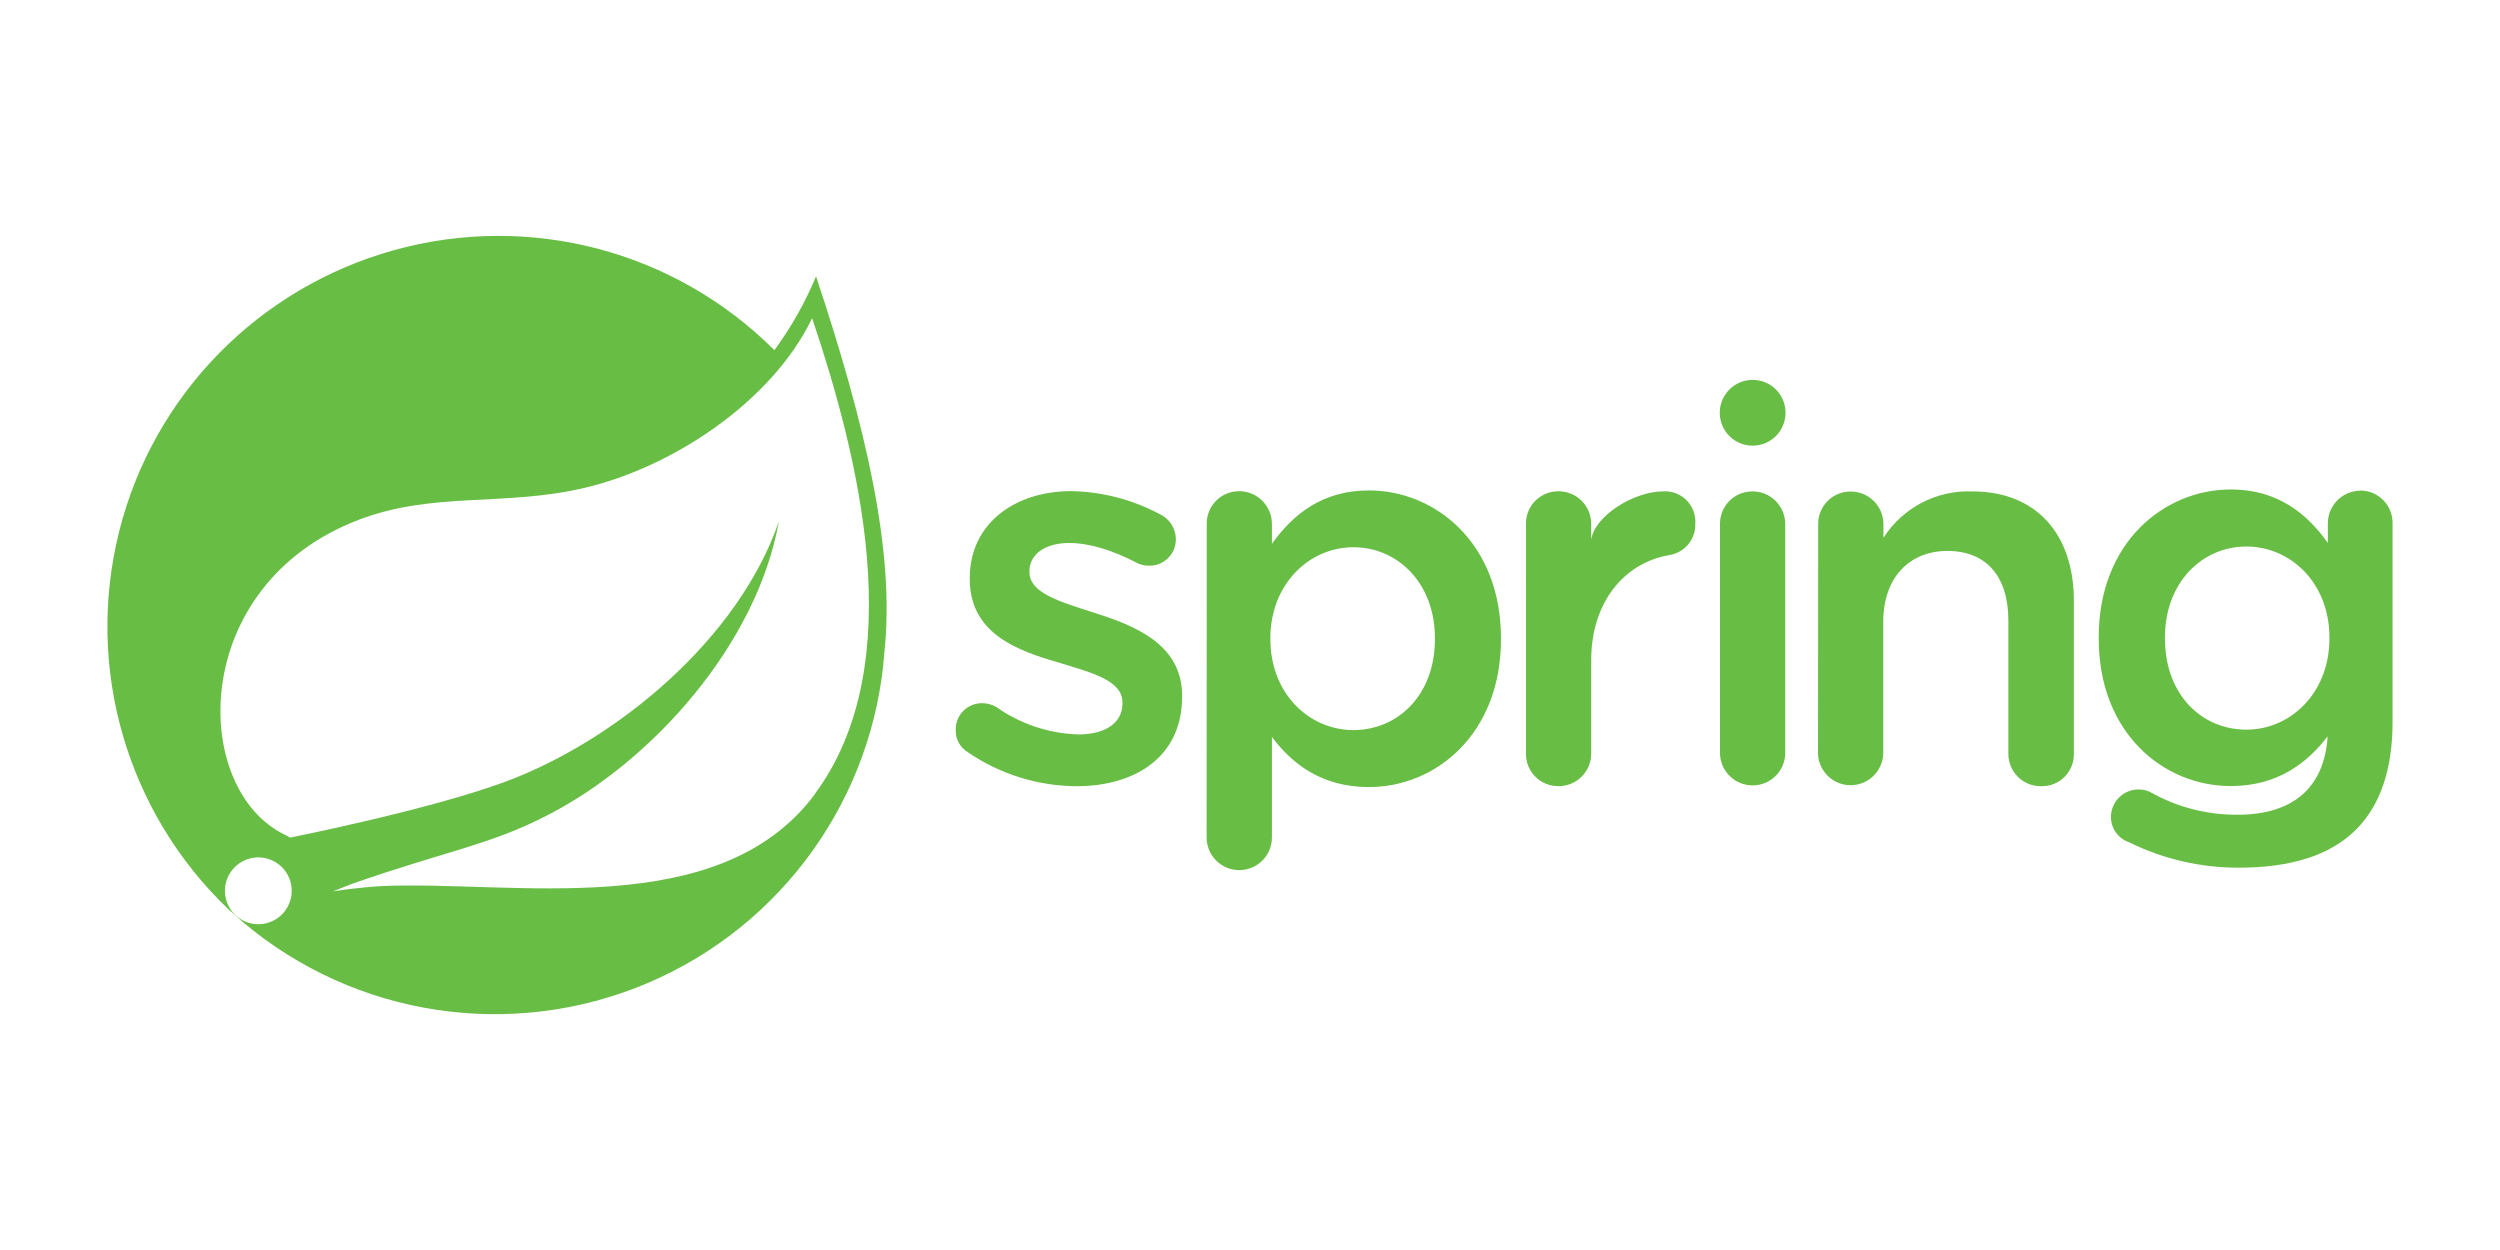
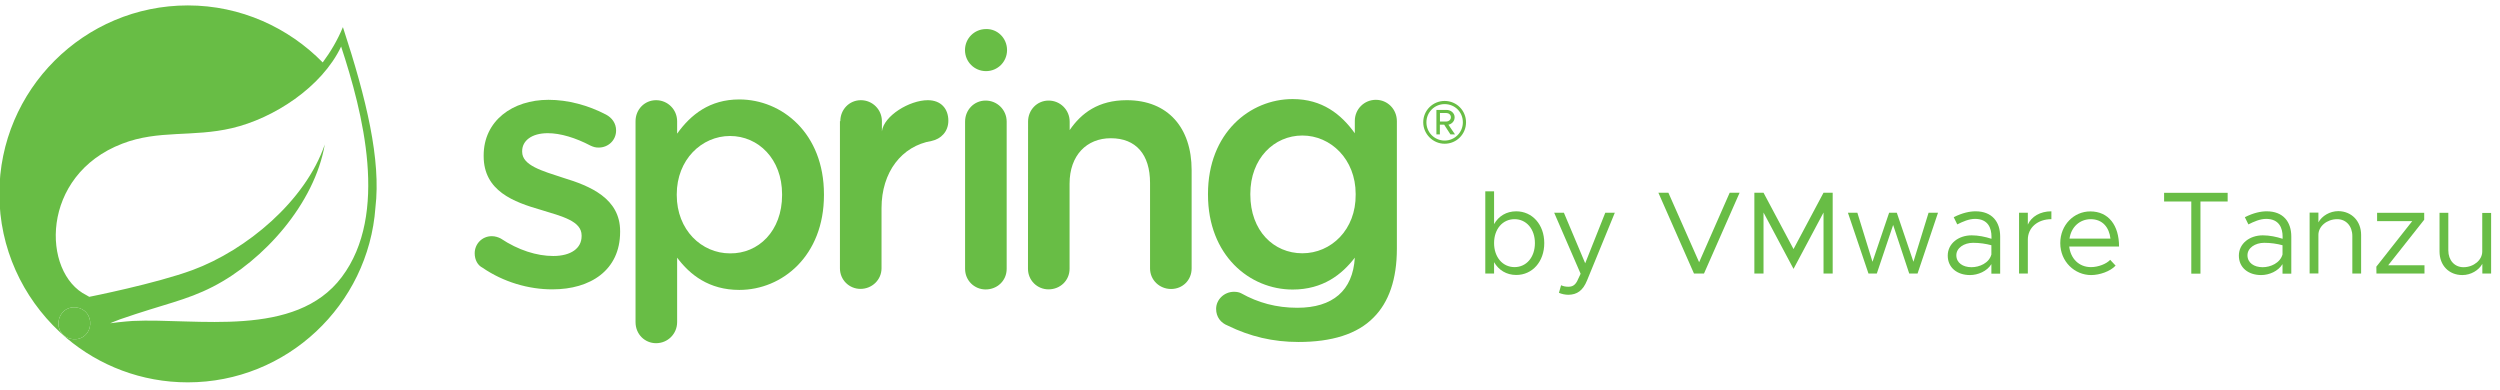
- <svg xmlns="http://www.w3.org/2000/svg" width="120" height="60">
-   <path d="M39.17 13.265a17.24 17.24 0 0 1-1.998 3.544c-4.778-4.776-11.755-6.613-18.265-4.8S7.357 18.966 5.717 25.52 6.086 39 10.98 43.66l.693.612a18.75 18.75 0 0 0 30.781-13.005c.51-4.775-.89-10.817-3.284-18zM13.647 43.767c-.408.504-1.08.713-1.702.53s-1.072-.725-1.14-1.37.26-1.267.83-1.577 1.27-.244 1.774.164c.687.557.793 1.566.236 2.254zm25.444-5.616c-4.628 6.165-14.51 4.086-20.847 4.384 0 0-1.123.066-2.254.252 0 0 .426-.182.972-.387 4.45-1.55 6.553-1.847 9.256-3.238 5.09-2.587 10.123-8.253 11.17-14.143-1.936 5.666-7.815 10.538-13.167 12.517-3.668 1.352-10.294 2.668-10.294 2.668l-.267-.143C9.15 37.87 9.01 28.106 17.2 24.957c3.6-1.383 7.025-.624 10.902-1.55 4.14-.984 8.93-4.086 10.88-8.133 2.18 6.475 4.806 16.6.097 22.88z" fill="#68bd45" />
-   <g transform="matrix(.57047 0 0 .57047 11.19773 16.05449)" fill="#68bd45">
-     <path d="M61.807 35.152a2.11 2.11 0 0 1-1.019-1.906 2.197 2.197 0 0 1 2.227-2.222 2.401 2.401 0 0 1 1.177.316 12.656 12.656 0 0 0 6.902 2.314c2.36 0 3.72-1.02 3.72-2.6v-.087c0-1.86-2.55-2.498-5.357-3.36-3.537-1.02-7.488-2.452-7.488-7.034v-.092c0-4.542 3.767-7.3 8.533-7.3a16.505 16.505 0 0 1 7.493 1.957 2.335 2.335 0 0 1 1.315 2.09 2.212 2.212 0 0 1-2.268 2.227 2.131 2.131 0 0 1-1.086-.275c-1.952-1.02-3.95-1.636-5.607-1.636-2.13 0-3.36 1.02-3.36 2.36v.092c0 1.77 2.6 2.498 5.403 3.405 3.497 1.1 7.442 2.676 7.442 6.988v.092c0 5.036-3.904 7.53-8.895 7.53a16.377 16.377 0 0 1-9.134-2.86zm20.1-19.196a2.712 2.712 0 0 1 2.717-2.768 2.752 2.752 0 0 1 2.768 2.768v1.662c1.77-2.498 4.266-4.496 8.155-4.496 5.607 0 11.117 4.445 11.117 12.437v.092c0 7.94-5.45 12.432-11.117 12.432-4 0-6.5-1.998-8.155-4.22v8.46a2.747 2.747 0 0 1-5.495 0zm19.2 9.685v-.092c0-4.628-3.135-7.646-6.856-7.646s-6.988 3.1-6.988 7.646v.092c0 4.587 3.267 7.646 6.988 7.646s6.856-2.926 6.856-7.66zm7.66-9.68a2.712 2.712 0 0 1 2.722-2.768 2.747 2.747 0 0 1 2.768 2.768v1.32c.275-2.04 3.634-4.078 6.035-4.078a2.549 2.549 0 0 1 2.722 2.722 2.579 2.579 0 0 1-2.176 2.635c-3.904.678-6.58 4.078-6.58 8.823v7.9a2.737 2.737 0 0 1-2.768 2.722 2.702 2.702 0 0 1-2.722-2.722zm16.326.012a2.717 2.717 0 0 1 2.722-2.768 2.752 2.752 0 0 1 2.768 2.768V35.3a2.747 2.747 0 0 1-5.49 0zm8.263.01a2.712 2.712 0 0 1 2.722-2.768 2.752 2.752 0 0 1 2.768 2.768v1.126a8.492 8.492 0 0 1 7.488-3.904c5.398 0 8.533 3.63 8.533 9.175v12.906a2.676 2.676 0 0 1-2.722 2.722 2.717 2.717 0 0 1-2.788-2.722V24.07c0-3.72-1.86-5.857-5.128-5.857-3.176 0-5.398 2.227-5.398 5.948v11.122a2.747 2.747 0 0 1-5.49 0zm45.65-2.84a2.752 2.752 0 0 0-2.768 2.768v1.63c-1.77-2.498-4.266-4.5-8.156-4.5-5.607 0-11.122 4.445-11.122 12.432v.092c-.015 7.947 5.434 12.432 11.107 12.432 3.97 0 6.463-1.973 8.155-4.185-.275 4.317-2.916 6.596-7.55 6.596a14.67 14.67 0 0 1-7.371-1.901 2.187 2.187 0 0 0-.994-.224 2.319 2.319 0 0 0-2.319 2.263 2.253 2.253 0 0 0 1.529 2.182 20.679 20.679 0 0 0 9.256 2.136c4.312 0 7.67-1.02 9.853-3.22 1.993-1.998 3.058-5 3.058-9.032V15.9a2.717 2.717 0 0 0-2.681-2.768zm-9.623 20.108c-3.767 0-6.85-2.95-6.85-7.67v-.092c0-4.628 3.13-7.646 6.85-7.646s6.988 3.063 6.988 7.646v.092c0 4.582-3.262 7.67-6.988 7.67z" />
-     <circle r="2.768" cy="6.588" cx="127.841" />
+ <svg xmlns="http://www.w3.org/2000/svg" width="2674.9" height="417" fill="#68bd45" class="logo" version="1.1">
+   <g>
+     <g id="svg_1">
+       <path id="svg_2" d="m366.9,29c-5.8,14.1 -13.3,26.6 -21.6,37.8c-36.6,-37.3 -87.8,-61 -144.3,-61c-111,0 -201.7,90.2 -201.7,201.6c0,58.2 24.9,110.6 64.4,147.6l7.5,6.7c34.9,29.5 80.3,47.4 129.7,47.4c106,0 193.3,-82.7 200.8,-187.1c6,-50.7 -9.4,-115.6 -34.8,-193zm-274,327.7c-5.8,7.5 -16.6,8.3 -24.1,2.5s-8.3,-16.6 -2.5,-24.1s16.6,-8.3 24.1,-2.5c7.1,5.8 8.3,16.6 2.5,24.1zm272.8,-60.3c-49.5,66.1 -155.9,43.7 -223.7,47c0,0 -12.1,0.8 -24.1,2.5c0,0 4.6,-2.1 10.4,-4.2c47.8,-16.6 70.3,-20 99.4,-34.9c54.5,-27.9 108.9,-89 119.8,-152.2c-20.8,60.7 -84,113.1 -141.4,134.3c-39.5,14.6 -110.6,28.7 -110.6,28.7l-2.9,-1.7c-48.2,-23.7 -49.9,-128.5 38.3,-162.2c38.7,-15 75.3,-6.7 117.3,-16.6c44.5,-10.4 96.1,-43.7 116.8,-87.3c23.1,70.3 51.4,179.2 0.7,246.6z" class="st0" />
+       <g id="svg_3">
+         <path id="svg_4" d="m516.2,286.4c-5,-2.5 -8.3,-8.3 -8.3,-15.4c0,-10 7.9,-18.3 18.3,-18.3c3.7,0 7.1,1.2 9.6,2.5c18.7,12.5 38.7,18.7 56.1,18.7c19.1,0 30.4,-8.3 30.4,-21.2l0,-0.8c0,-15.4 -20.8,-20.4 -43.7,-27.4c-28.7,-8.3 -61.1,-20 -61.1,-57.4l0,-0.8c0,-37 30.8,-59.5 69.4,-59.5c20.8,0 42.4,5.8 61.5,15.8c6.2,3.3 10.8,9.1 10.8,17c0,10.4 -8.3,18.3 -18.7,18.3c-3.7,0 -5.8,-0.8 -8.7,-2.1c-15.8,-8.3 -32,-13.3 -45.7,-13.3c-17.5,0 -27.4,8.3 -27.4,19.1l0,0.8c0,14.6 21.2,20.4 44.1,27.9c28.7,8.7 60.7,22 60.7,57l0,0.8c0,41.2 -32,61.5 -72.3,61.5c-25.5,0.1 -52.6,-7.8 -75,-23.2z" class="st1" />
+         <path id="svg_5" d="m680,129.7c0,-12.5 9.6,-22.5 22,-22.5s22.5,10 22.5,22.5l0,13.3c14.6,-20.4 34.9,-36.6 66.5,-36.6c45.7,0 90.6,36.2 90.6,101.5l0,0.8c0,64.9 -44.5,101.5 -90.6,101.5c-32.4,0 -52.8,-16.2 -66.5,-34.5l0,69c0,12.5 -10,22.5 -22.5,22.5c-12.1,0 -22,-9.6 -22,-22.5l0,-215zm156.8,79l0,-0.8c0,-37.8 -25.4,-62.4 -55.7,-62.4c-30.4,0 -57,25.4 -57,62.4l0,0.8c0,37.4 26.6,62.4 57,62.4c30.3,0.4 55.7,-23.8 55.7,-62.4z" class="st1" />
+         <path id="svg_6" d="m899.1,129.7c0,-12.5 9.6,-22.5 22,-22.5s22.5,10 22.5,22.5l0,10.8c2.1,-16.6 29.5,-33.3 49.1,-33.3c14.1,0 22,9.1 22,22c0,11.6 -7.9,19.5 -17.9,21.6c-32,5.4 -53.6,33.3 -53.6,71.9l0,64.4c0,12.1 -10,22 -22.5,22c-12.1,0 -22,-9.6 -22,-22l0,-157.4l0.4,0z" class="st1" />
+         <path id="svg_7" d="m1032.6,130.1c0,-12.5 9.6,-22.5 22,-22.5s22.5,10 22.5,22.5l0,157.6c0,12.5 -10,22 -22.5,22c-12.1,0 -22,-9.6 -22,-22l0,-157.6z" class="st1" />
+         <path id="svg_8" d="m1100,130.1c0,-12.5 9.6,-22.5 22,-22.5s22.5,10 22.5,22.5l0,9.1c12.5,-18.3 30.8,-32 61.1,-32c44.1,0 69.4,29.5 69.4,74.8l0,105.2c0,12.5 -9.6,22 -22,22s-22.5,-9.6 -22.5,-22l0,-91.5c0,-30.4 -15,-47.8 -42,-47.8c-25.8,0 -44.1,18.3 -44.1,48.6l0,91.1c0,12.5 -10,22 -22.5,22c-12.1,0 -22,-9.6 -22,-22l0.1,-157.5l0,0z" class="st1" />
+         <path id="svg_9" d="m1472.1,106.8c-12.5,0 -22.5,10 -22.5,22.5l0,13.3c-14.6,-20.4 -34.9,-36.6 -66.5,-36.6c-45.7,0 -90.6,36.2 -90.6,101.5l0,0.8c0,64.9 44.5,101.5 90.6,101.5c32.4,0 52.8,-16.2 66.5,-34.1c-2.1,35.3 -23.7,53.6 -61.5,53.6c-22.5,0 -42,-5.4 -59.9,-15.4c-2.1,-1.2 -5,-1.7 -7.9,-1.7c-10.4,0 -19.1,8.3 -19.1,18.3c0,8.7 5,15 12.5,17.9c23.7,11.6 48.2,17.5 75.7,17.5c35.3,0 62.8,-8.3 80.3,-26.2c16.2,-16.2 24.9,-40.7 24.9,-73.6l0,-136.4c0,-12.9 -10,-22.9 -22.5,-22.9zm-78.6,164.2c-30.8,0 -55.7,-24.1 -55.7,-62.8l0,-0.8c0,-37.8 25.4,-62.4 55.7,-62.4s57,25.4 57,62.4l0,0.8c0.4,37.5 -26.2,62.8 -57,62.8z" class="st1" />
+         <path id="svg_10" d="m1077.5,53.6c0,12.5 -10,22.5 -22.5,22.5s-22.5,-10 -22.5,-22.5s10,-22.5 22.5,-22.5c12.1,-0.4 22.5,9.6 22.5,22.5z" class="st1" />
+       </g>
+       <g id="svg_11">
+         <path id="svg_12" d="m1545.7,153.8c-12.5,0 -22.9,-10.4 -22.9,-22.9c0,-12.9 10.4,-22.9 22.9,-22.9c12.9,0 22.9,10.4 22.9,22.9s-10,22.9 -22.9,22.9zm0,-42.4c-10.8,0 -19.5,8.7 -19.5,19.5s8.7,19.5 19.5,19.5s19.5,-8.7 19.5,-19.5c0,-11.2 -8.7,-19.5 -19.5,-19.5zm6.2,32.4l-6.7,-10.4l-4.6,0l0,10.4l-3.7,0l0,-26.2l10.8,0c4.6,0 8.7,3.3 8.7,7.9c0,5.8 -5.4,7.9 -6.7,7.9l7.1,10.4l-4.9,0l0,0zm-4.5,-22.9l-6.7,0l0,9.1l7.1,0c2.1,0 4.6,-1.7 4.6,-4.6c0,-2.8 -2.5,-4.5 -5,-4.5z" class="st1" />
+       </g>
+       <g id="svg_13">
+         <path id="svg_14" d="m1652.3,260.1c0,20 -12.8,34.1 -30,34.1c-10.4,0 -18.8,-5.2 -23.7,-13.7l0,12.2l-9.4,0l0,-88l9.4,0l0,35.1c4.9,-8.6 13.2,-13.7 23.7,-13.7c17.1,0 30,14.1 30,34zm-10,0c0,-15 -9.1,-25.6 -21.8,-25.6c-12.8,0 -21.9,10.6 -21.9,25.6s9.1,25.7 21.9,25.7c12.8,0 21.8,-10.7 21.8,-25.7z" class="st1" />
+         <path id="svg_15" d="m1668,313.3l2.3,-8.1c2.3,1.1 4.9,1.6 7.7,1.6c4.2,0 6.9,-1.4 9.4,-5.8l3.8,-8.1l-28.3,-65.3l10.4,0l22.8,54.1l21.5,-54.1l10.2,0l-29.7,72.4c-4.5,11.1 -10.8,15.2 -19.8,15.4c-3.7,0 -7.3,-0.8 -10.3,-2.1z" class="st1" />
+         <path id="svg_16" d="m1861.3,206.2l-38.1,86.5l-10.7,0l-38.1,-86.5l10.7,0l32.9,74.4l32.7,-74.4l10.6,0l0,0z" class="st1" />
+         <path id="svg_17" d="m1877.1,206.2l9.8,0l32.1,60.3l32.1,-60.3l9.8,0l0,86.5l-9.8,0l0,-65.3l-32.1,60.3l-32.1,-60.3l0,65.3l-9.8,0l0,-86.5z" class="st1" />
+         <path id="svg_18" d="m1977.2,227.6l10.1,0l16.2,52.5l17.8,-52.5l8.2,0l17.8,52.5l16.2,-52.5l10.1,0l-21.9,65.1l-8.9,0l-17.2,-52l-17.5,52l-8.9,0l-22,-65.1z" class="st1" />
+         <path id="svg_19" d="m2140.1,253.1l0,39.7l-9.4,0l0,-10.2c-4.7,7.7 -14.4,11.7 -22.9,11.7c-13.7,0 -23.8,-7.9 -23.8,-20.8c0,-13 11.6,-21.7 25.6,-21.7c7,0 14.5,1.5 21.2,3.7l0,-2.4c0,-8.8 -3.5,-18.9 -17.6,-18.9c-6.5,0 -13.1,2.9 -19,5.9l-3.8,-7.7c9.3,-4.7 17.1,-6.3 23.4,-6.3c17.6,0 26.3,11.2 26.3,27zm-9.4,19.2l0,-9.9c-5.9,-1.6 -12.6,-2.6 -19.6,-2.6c-9.7,0 -17.9,5.5 -17.9,13.3c0,8.1 7,12.8 16.2,12.8c8.6,0 18.8,-4.4 21.3,-13.6z" class="st1" />
+         <path id="svg_20" d="m2194.9,226.1l0,8.4c-14.7,0 -25.2,9.1 -25.2,21.8l0,36.4l-9.4,0l0,-65.1l9.4,0l0,12.7c3.9,-8.6 13.2,-14.2 25.2,-14.2z" class="st1" />
+         <path id="svg_21" d="m2257.8,278l5.8,6.2c-5.7,6.2 -17.1,10.1 -26.2,10.1c-17.4,0 -33,-14.2 -33,-34.2c0,-19.4 14.6,-33.9 32.1,-33.9c19.6,0 30.8,14.9 30.8,37.6l-53.3,0c1.4,12.7 10.3,22 23.2,22c7.8,0 16.6,-3.4 20.6,-7.8zm-43.5,-22.7l43.8,0c-1.3,-11.7 -8.2,-20.8 -21.2,-20.8c-11.5,0.1 -20.8,8.2 -22.6,20.8z" class="st1" />
+         <path id="svg_22" d="m2344.6,215.6l-29.1,0l0,-9.3l68,0l0,9.3l-29.1,0l0,77.2l-9.8,0l0,-77.2l0,0z" class="st1" />
+         <path id="svg_23" d="m2451.6,253.1l0,39.7l-9.4,0l0,-10.2c-4.7,7.7 -14.4,11.7 -22.9,11.7c-13.7,0 -23.8,-7.9 -23.8,-20.8c0,-13 11.6,-21.7 25.6,-21.7c7,0 14.5,1.5 21.2,3.7l0,-2.4c0,-8.8 -3.5,-18.9 -17.6,-18.9c-6.5,0 -13.1,2.9 -19,5.9l-3.8,-7.7c9.3,-4.7 17.1,-6.3 23.4,-6.3c17.6,0 26.3,11.2 26.3,27zm-9.4,19.2l0,-9.9c-5.9,-1.6 -12.6,-2.6 -19.6,-2.6c-9.7,0 -17.9,5.5 -17.9,13.3c0,8.1 7,12.8 16.2,12.8c8.5,0 18.7,-4.4 21.3,-13.6z" class="st1" />
+         <path id="svg_24" d="m2526.3,251.3l0,41.4l-9.4,0l0,-40.2c0,-10.6 -6.7,-18 -16.2,-18c-11,0 -20.1,7.7 -20.1,16.7l0,41.4l-9.4,0l0,-65.1l9.4,0l0,10.4c3.8,-6.9 12.2,-12 21.4,-12c14.2,0.2 24.3,10.7 24.3,25.4z" class="st1" />
+         <path id="svg_25" d="m2542.6,285.3l38.4,-48.7l-37.6,0l0,-8.9l50.4,0l0,7.4l-38.5,48.7l38.8,0l0,8.9l-51.4,0l-0.1,-7.4l0,0z" class="st1" />
+         <path id="svg_26" d="m2665.4,227.6l0,65.1l-9.4,0l0,-10.4c-3.8,6.9 -12.2,12 -21.4,12c-14.4,0 -24.4,-10.4 -24.4,-25.2l0,-41.4l9.4,0l0,40.2c0,10.6 6.7,18 16.2,18c11,0 20.1,-7.7 20.1,-16.7l0,-41.4l9.5,0l0,-0.2z" class="st1" />
+       </g>
+     </g>
+     <path id="svg_27" d="m92.9,356.7c-5.8,7.5 -16.6,8.3 -24.1,2.5s-8.3,-16.6 -2.5,-24.1s16.6,-8.3 24.1,-2.5c7.1,5.8 8.3,16.6 2.5,24.1z" class="st1" />
+     <path fill="none" id="svg_28" d="m365.7,296.4c-49.5,66.1 -155.9,43.7 -223.7,47c0,0 -12.1,0.8 -24.1,2.5c0,0 4.6,-2.1 10.4,-4.2c47.8,-16.6 70.3,-20 99.4,-34.9c54.5,-27.9 108.9,-89 119.8,-152.2c-20.8,60.7 -84,113.1 -141.4,134.3c-39.5,14.6 -110.6,28.7 -110.6,28.7l-2.9,-1.7c-48.2,-23.7 -49.9,-128.5 38.3,-162.2c38.7,-15 75.3,-6.7 117.3,-16.6c44.5,-10.4 96.1,-43.7 116.8,-87.3c23.1,70.3 51.4,179.2 0.7,246.6z" class="st3" />
  </g>
</svg>
